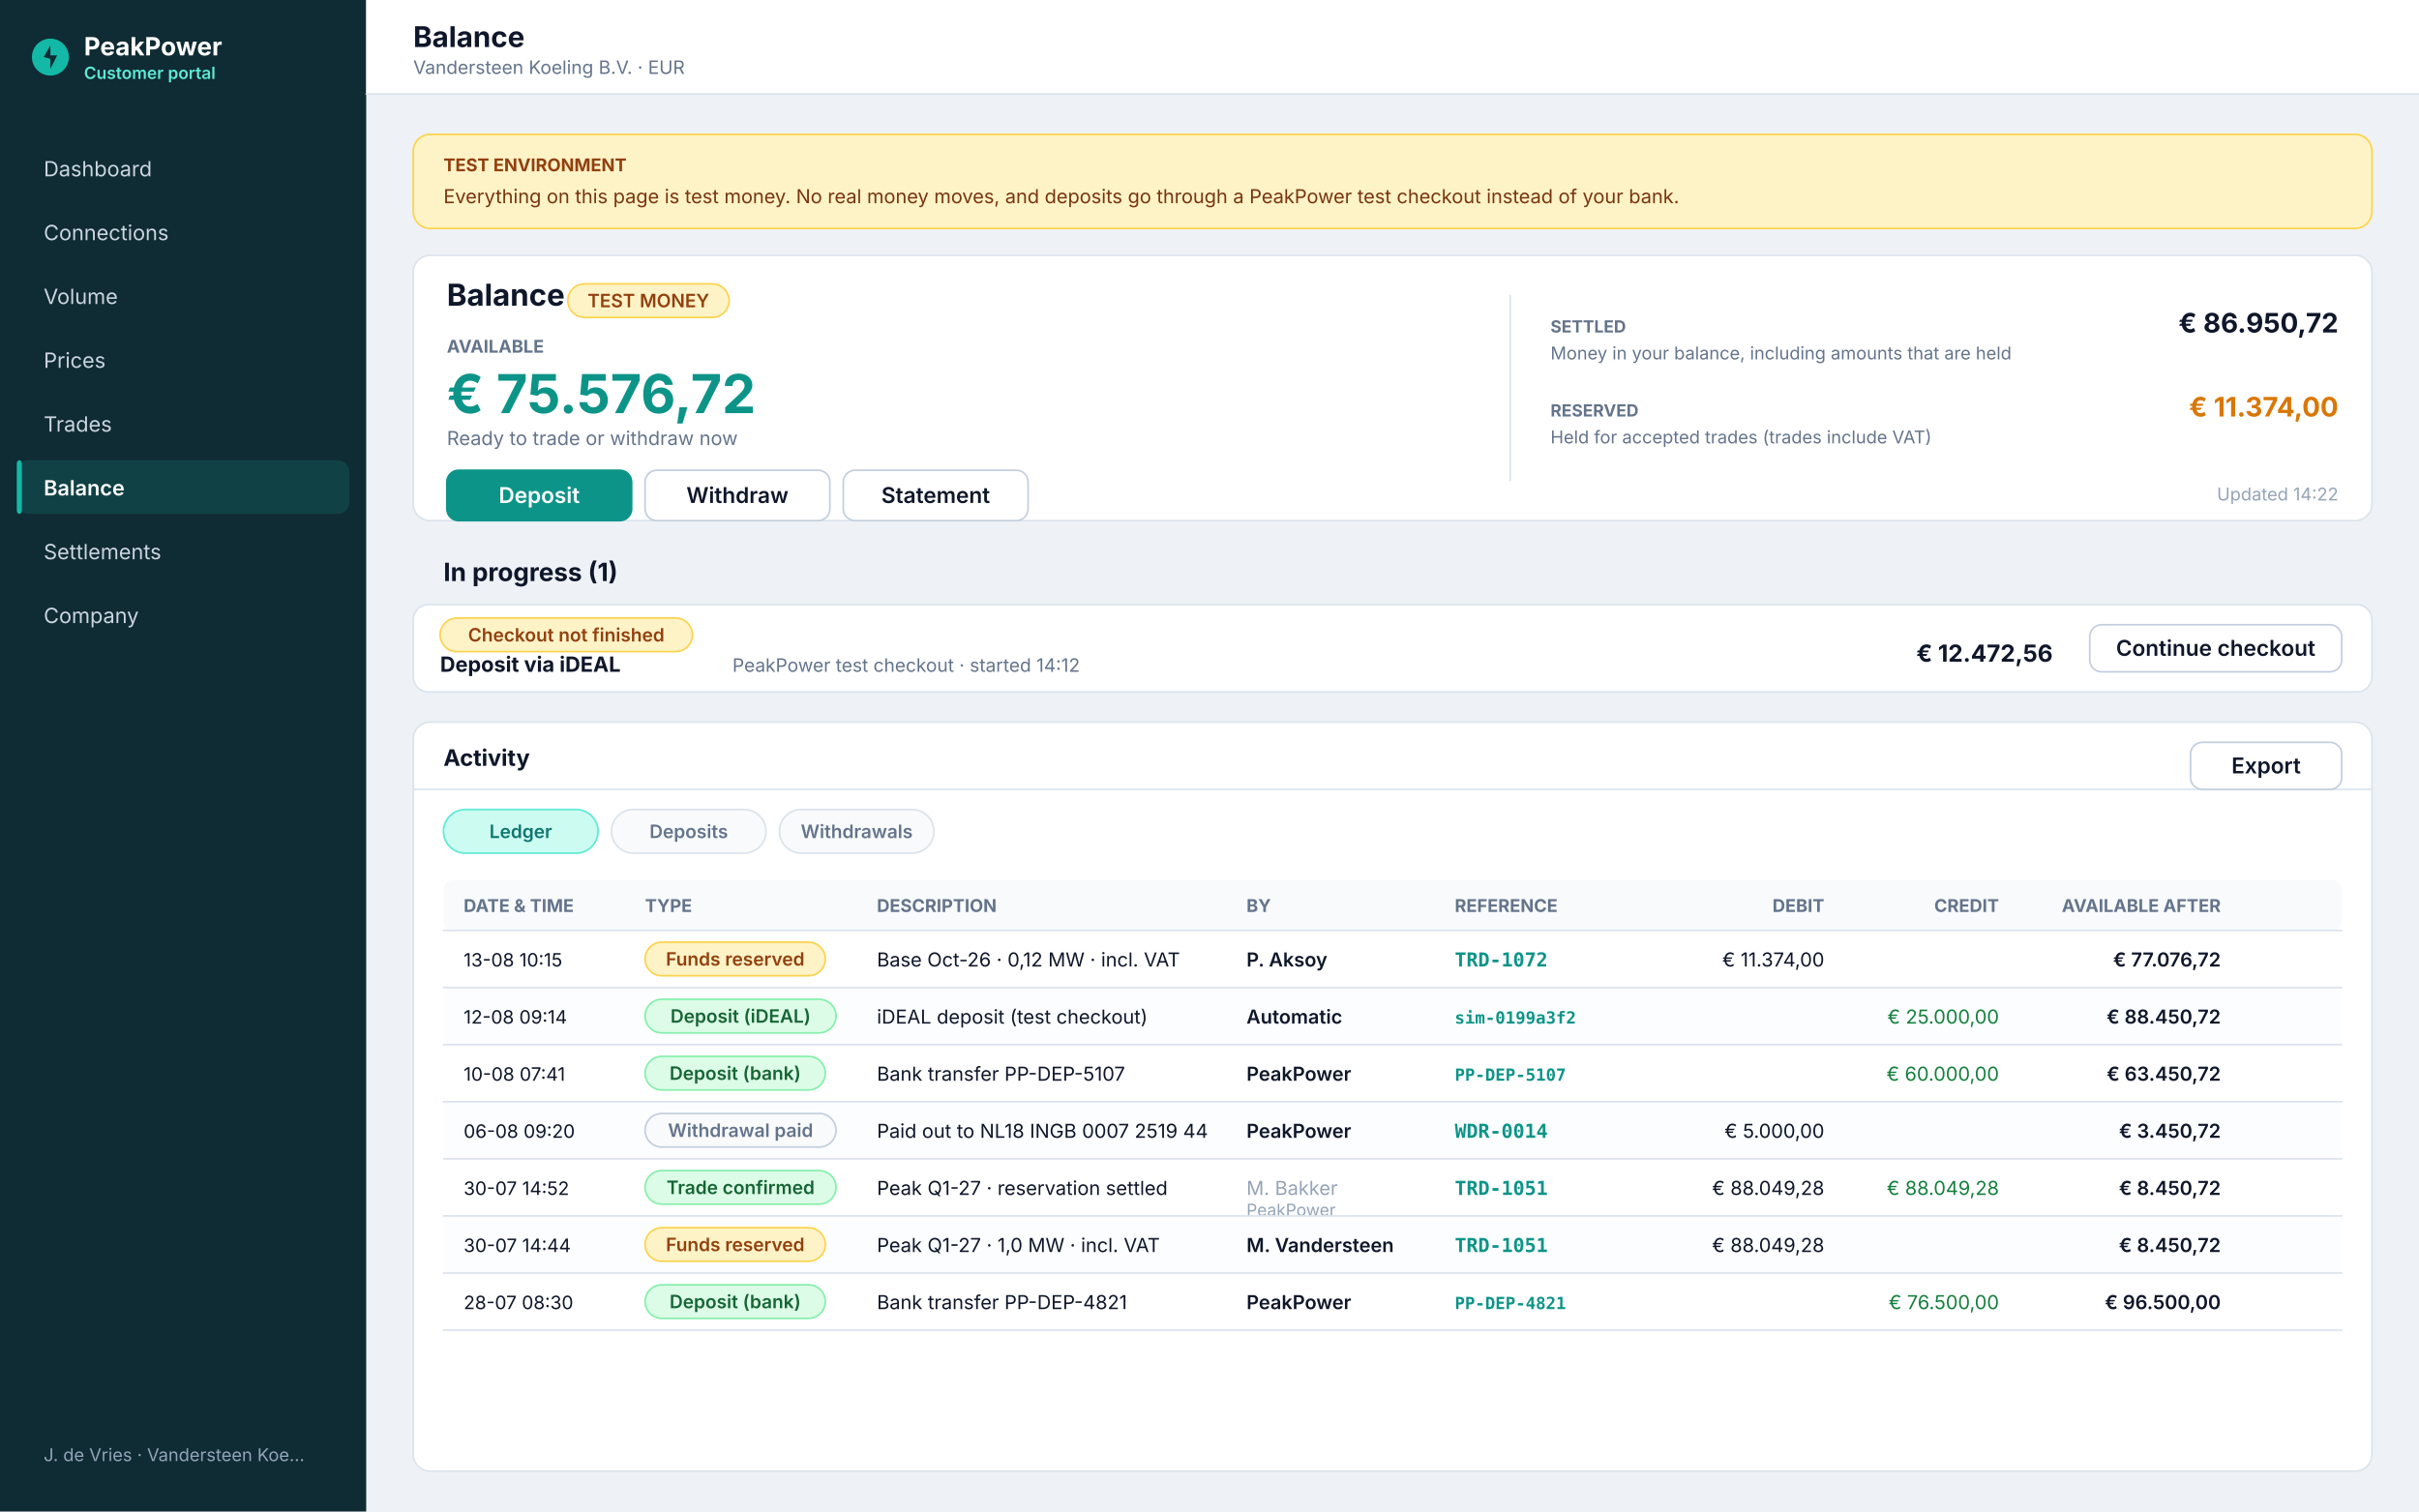
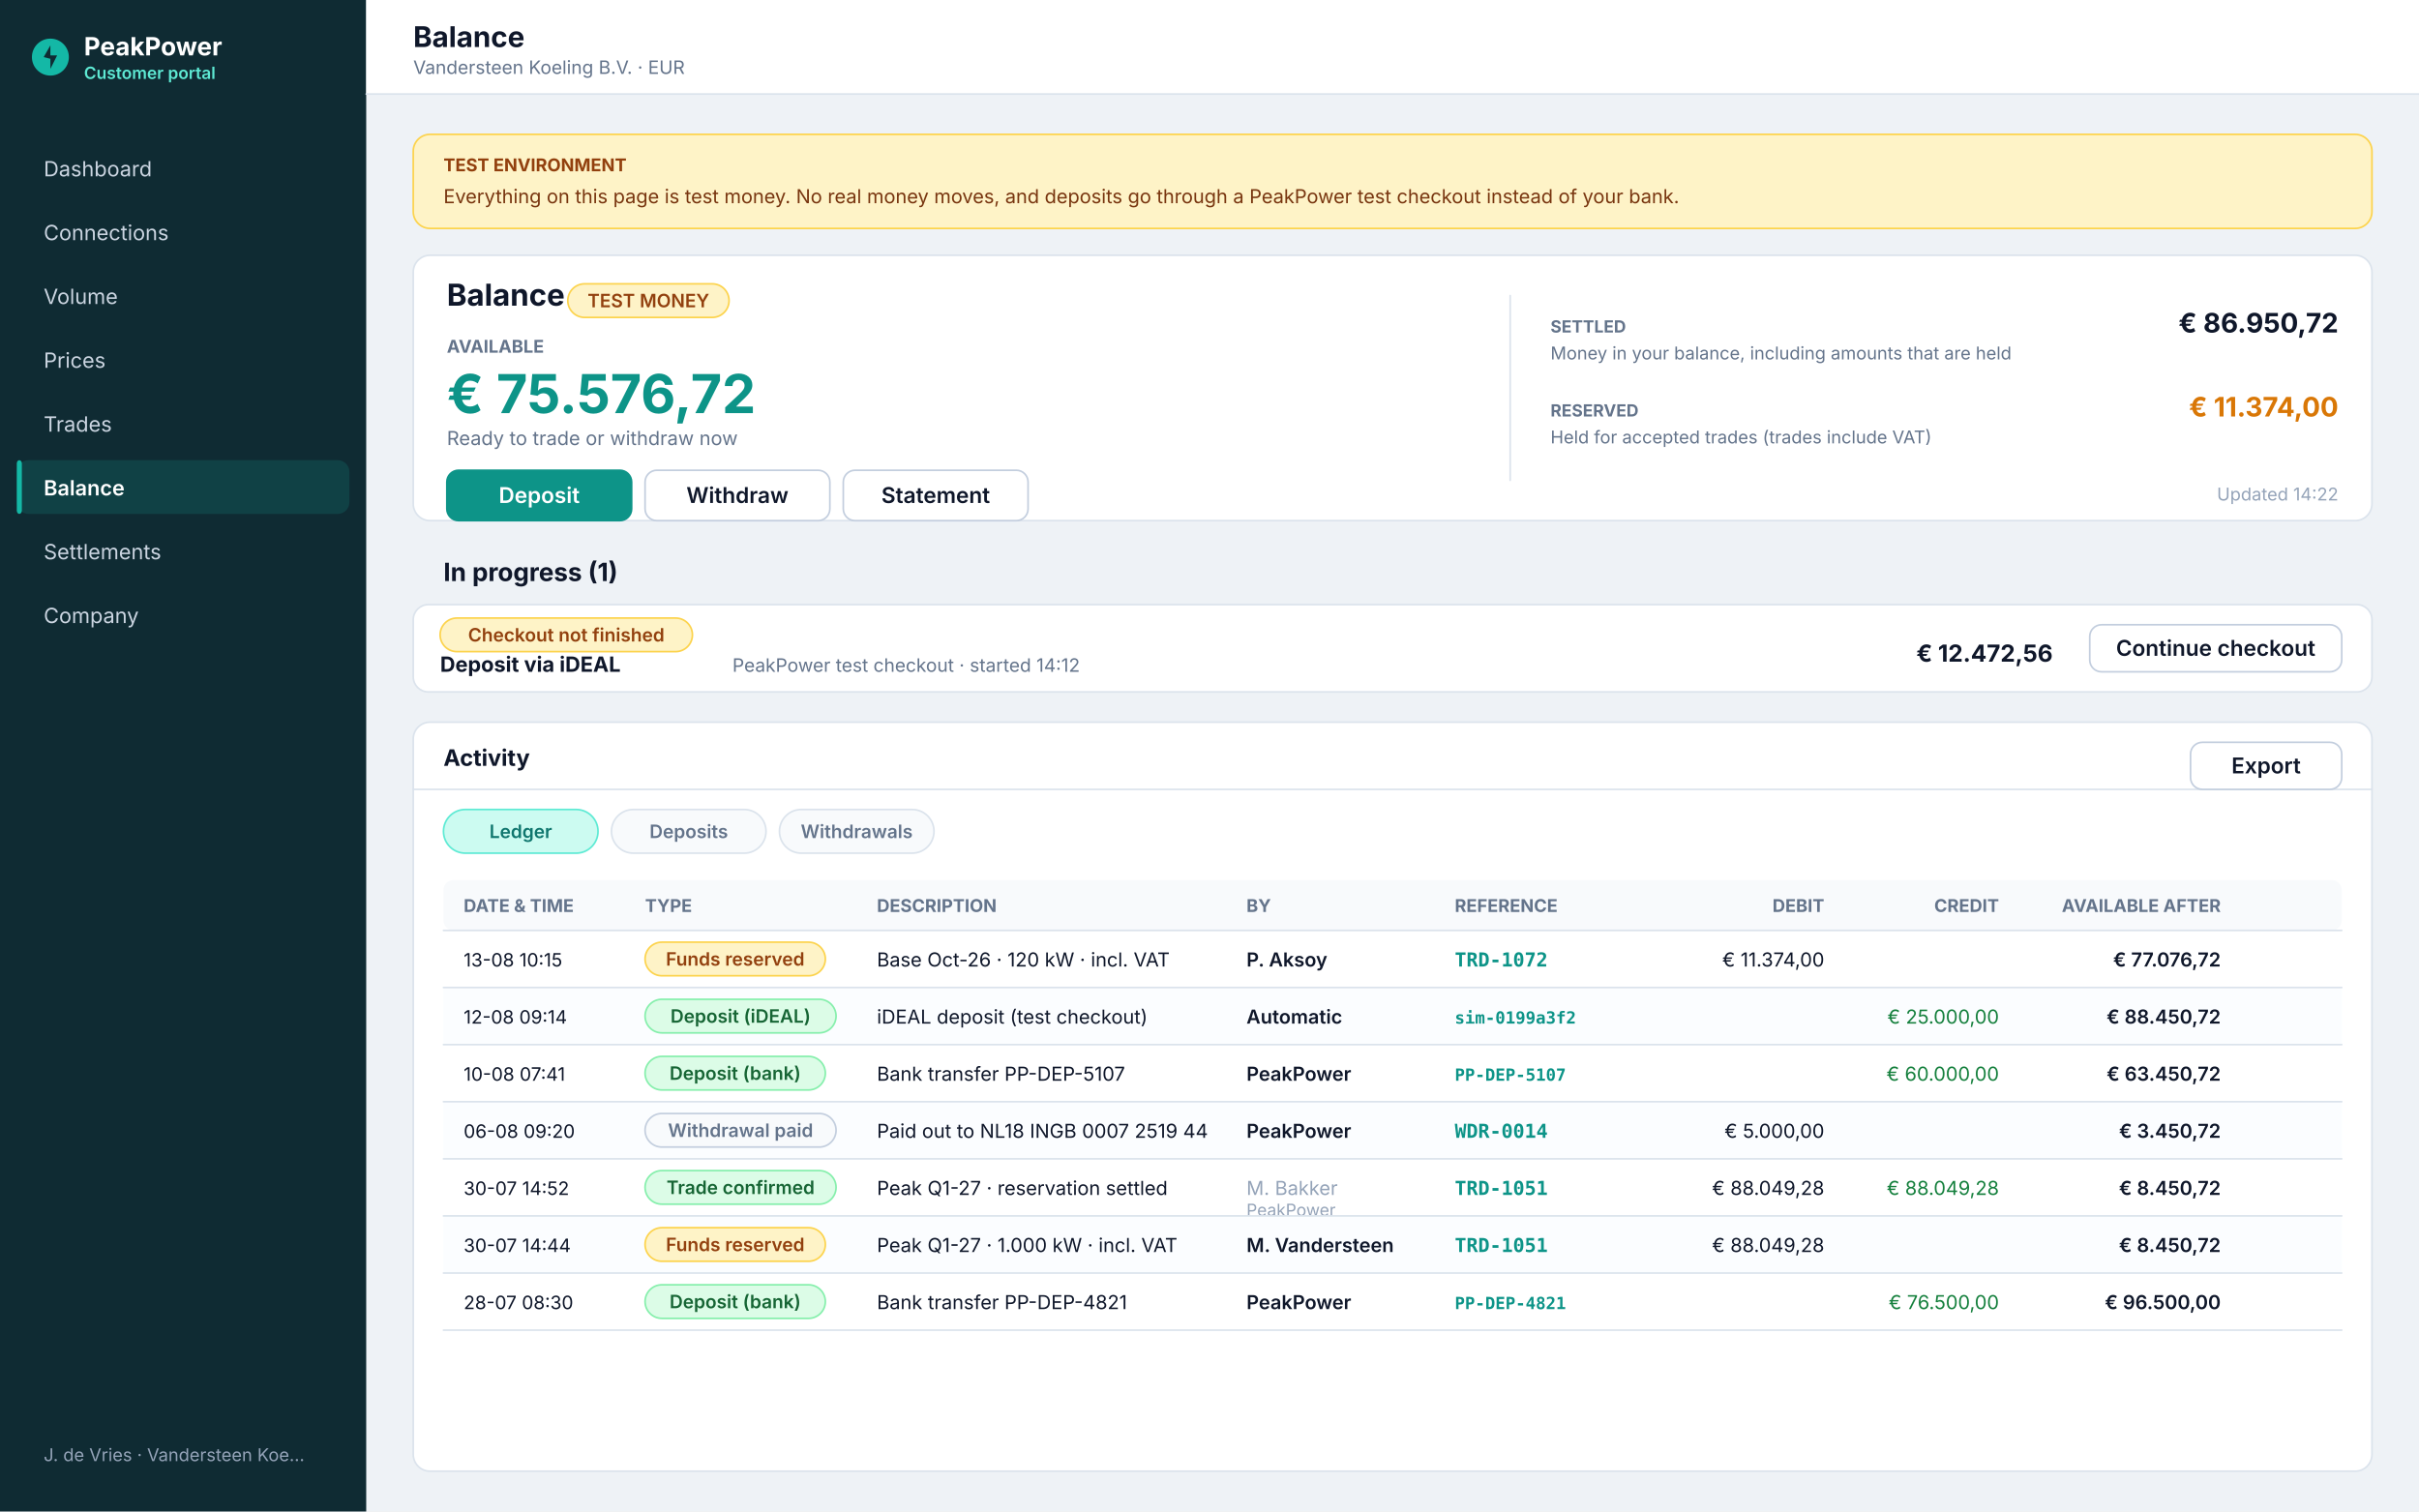
<svg xmlns="http://www.w3.org/2000/svg" viewBox="0 0 1440 900" width="1440" height="900" role="img" aria-label="Customer portal — Balance overview">
  <rect x="0" y="0" width="1440" height="900" rx="0" fill="#eef2f6" stroke="none" />
  <rect x="0" y="0" width="218" height="900" rx="0" fill="#0f2b33" stroke="none" />
  <g>
    <circle cx="30" cy="34" r="11" fill="#14b8a6" stroke="none" stroke-width="1" />
    <path d="M 26 34 L 30 27 L 30 33 L 34 33 L 30 41 L 30 35 Z" fill="#0f2b33" stroke="none" stroke-width="2" stroke-linejoin="round" stroke-linecap="round" />
  </g>
  <text x="50" y="33" font-family="Inter, 'Segoe UI', -apple-system, BlinkMacSystemFont, 'Helvetica Neue', Arial, sans-serif" font-size="15" fill="#ffffff" font-weight="700" text-anchor="start">PeakPower</text>
  <text x="50" y="47" font-family="Inter, 'Segoe UI', -apple-system, BlinkMacSystemFont, 'Helvetica Neue', Arial, sans-serif" font-size="10" fill="#5eead4" font-weight="600" text-anchor="start">Customer portal</text>
  <text x="26" y="105" font-family="Inter, 'Segoe UI', -apple-system, BlinkMacSystemFont, 'Helvetica Neue', Arial, sans-serif" font-size="12.5" fill="#cbd5e1" font-weight="400" text-anchor="start">Dashboard</text>
  <text x="26" y="143" font-family="Inter, 'Segoe UI', -apple-system, BlinkMacSystemFont, 'Helvetica Neue', Arial, sans-serif" font-size="12.5" fill="#cbd5e1" font-weight="400" text-anchor="start">Connections</text>
  <text x="26" y="181" font-family="Inter, 'Segoe UI', -apple-system, BlinkMacSystemFont, 'Helvetica Neue', Arial, sans-serif" font-size="12.5" fill="#cbd5e1" font-weight="400" text-anchor="start">Volume</text>
  <text x="26" y="219" font-family="Inter, 'Segoe UI', -apple-system, BlinkMacSystemFont, 'Helvetica Neue', Arial, sans-serif" font-size="12.5" fill="#cbd5e1" font-weight="400" text-anchor="start">Prices</text>
  <text x="26" y="257" font-family="Inter, 'Segoe UI', -apple-system, BlinkMacSystemFont, 'Helvetica Neue', Arial, sans-serif" font-size="12.5" fill="#cbd5e1" font-weight="400" text-anchor="start">Trades</text>
  <rect x="10" y="274" width="198" height="32" rx="7" fill="rgba(20,184,166,0.16)" stroke="none" />
  <rect x="10" y="274" width="3" height="32" rx="2" fill="#14b8a6" stroke="none" />
  <text x="26" y="295" font-family="Inter, 'Segoe UI', -apple-system, BlinkMacSystemFont, 'Helvetica Neue', Arial, sans-serif" font-size="12.5" fill="#ffffff" font-weight="600" text-anchor="start">Balance</text>
  <text x="26" y="333" font-family="Inter, 'Segoe UI', -apple-system, BlinkMacSystemFont, 'Helvetica Neue', Arial, sans-serif" font-size="12.5" fill="#cbd5e1" font-weight="400" text-anchor="start">Settlements</text>
  <text x="26" y="371" font-family="Inter, 'Segoe UI', -apple-system, BlinkMacSystemFont, 'Helvetica Neue', Arial, sans-serif" font-size="12.5" fill="#cbd5e1" font-weight="400" text-anchor="start">Company</text>
  <text x="26" y="870" font-family="Inter, 'Segoe UI', -apple-system, BlinkMacSystemFont, 'Helvetica Neue', Arial, sans-serif" font-size="10.5" fill="#94a3b8" font-weight="400" text-anchor="start">J. de Vries · Vandersteen Koe…</text>
  <rect x="218" y="0" width="1222" height="56" rx="0" fill="#ffffff" stroke="none" />
  <line x1="218" y1="56" x2="1440" y2="56" stroke="#dbe3ec" stroke-width="1" stroke-linecap="round" />
  <text x="246" y="28" font-family="Inter, 'Segoe UI', -apple-system, BlinkMacSystemFont, 'Helvetica Neue', Arial, sans-serif" font-size="17" fill="#0f172a" font-weight="700" text-anchor="start">Balance</text>
  <text x="246" y="44" font-family="Inter, 'Segoe UI', -apple-system, BlinkMacSystemFont, 'Helvetica Neue', Arial, sans-serif" font-size="11" fill="#64748b" font-weight="400" text-anchor="start">Vandersteen Koeling B.V. · EUR</text>
  <rect x="246" y="80" width="1166" height="56" rx="10" fill="#fef3c7" stroke="#fcd34d" stroke-width="1" />
  <text x="264" y="102" font-family="Inter, 'Segoe UI', -apple-system, BlinkMacSystemFont, 'Helvetica Neue', Arial, sans-serif" font-size="10.5" fill="#92400e" font-weight="700" text-anchor="start">TEST ENVIRONMENT</text>
  <text x="264" y="121" font-family="Inter, 'Segoe UI', -apple-system, BlinkMacSystemFont, 'Helvetica Neue', Arial, sans-serif" font-size="11.5" fill="#78350f" font-weight="400" text-anchor="start">Everything on this page is test money. No real money moves, and deposits go through a PeakPower test checkout instead of your bank.</text>
  <rect x="246" y="152" width="1166" height="158" rx="10" fill="#ffffff" stroke="#dbe3ec" stroke-width="1" />
  <text x="266" y="182" font-family="Inter, 'Segoe UI', -apple-system, BlinkMacSystemFont, 'Helvetica Neue', Arial, sans-serif" font-size="18" fill="#0f172a" font-weight="700" text-anchor="start">Balance</text>
  <rect x="338" y="169" width="96" height="20" rx="10" fill="#fef3c7" stroke="#fcd34d" stroke-width="1" />
  <text x="386" y="182.96" font-family="Inter, 'Segoe UI', -apple-system, BlinkMacSystemFont, 'Helvetica Neue', Arial, sans-serif" font-size="11" fill="#92400e" font-weight="600" text-anchor="middle">TEST MONEY</text>
  <text x="266" y="210" font-family="Inter, 'Segoe UI', -apple-system, BlinkMacSystemFont, 'Helvetica Neue', Arial, sans-serif" font-size="10.5" fill="#64748b" font-weight="700" text-anchor="start">AVAILABLE</text>
  <text x="266" y="246" font-family="Inter, 'Segoe UI', -apple-system, BlinkMacSystemFont, 'Helvetica Neue', Arial, sans-serif" font-size="32" fill="#0d9488" font-weight="700" text-anchor="start">€ 75.576,72</text>
  <text x="266" y="265" font-family="Inter, 'Segoe UI', -apple-system, BlinkMacSystemFont, 'Helvetica Neue', Arial, sans-serif" font-size="11.5" fill="#64748b" font-weight="400" text-anchor="start">Ready to trade or withdraw now</text>
  <rect x="266" y="280" width="110" height="30" rx="7" fill="#0d9488" stroke="#0d9488" stroke-width="1" />
  <text x="321" y="299.5" font-family="Inter, 'Segoe UI', -apple-system, BlinkMacSystemFont, 'Helvetica Neue', Arial, sans-serif" font-size="13" fill="#ffffff" font-weight="600" text-anchor="middle">Deposit</text>
  <rect x="384" y="280" width="110" height="30" rx="7" fill="#ffffff" stroke="#c3cede" stroke-width="1" />
  <text x="439" y="299.5" font-family="Inter, 'Segoe UI', -apple-system, BlinkMacSystemFont, 'Helvetica Neue', Arial, sans-serif" font-size="13" fill="#0f172a" font-weight="600" text-anchor="middle">Withdraw</text>
  <rect x="502" y="280" width="110" height="30" rx="7" fill="#ffffff" stroke="#c3cede" stroke-width="1" />
  <text x="557" y="299.5" font-family="Inter, 'Segoe UI', -apple-system, BlinkMacSystemFont, 'Helvetica Neue', Arial, sans-serif" font-size="13" fill="#0f172a" font-weight="600" text-anchor="middle">Statement</text>
  <line x1="899" y1="176" x2="899" y2="286" stroke="#dbe3ec" stroke-width="1" stroke-linecap="round" />
  <text x="923" y="198" font-family="Inter, 'Segoe UI', -apple-system, BlinkMacSystemFont, 'Helvetica Neue', Arial, sans-serif" font-size="10" fill="#64748b" font-weight="700" text-anchor="start">SETTLED</text>
  <text x="1392" y="198" font-family="Inter, 'Segoe UI', -apple-system, BlinkMacSystemFont, 'Helvetica Neue', Arial, sans-serif" font-size="16" fill="#0f172a" font-weight="700" text-anchor="end">€ 86.950,72</text>
  <text x="923" y="214" font-family="Inter, 'Segoe UI', -apple-system, BlinkMacSystemFont, 'Helvetica Neue', Arial, sans-serif" font-size="10.5" fill="#64748b" font-weight="400" text-anchor="start">Money in your balance, including amounts that are held</text>
  <text x="923" y="248" font-family="Inter, 'Segoe UI', -apple-system, BlinkMacSystemFont, 'Helvetica Neue', Arial, sans-serif" font-size="10" fill="#64748b" font-weight="700" text-anchor="start">RESERVED</text>
  <text x="1392" y="248" font-family="Inter, 'Segoe UI', -apple-system, BlinkMacSystemFont, 'Helvetica Neue', Arial, sans-serif" font-size="16" fill="#d97706" font-weight="700" text-anchor="end">€ 11.374,00</text>
  <text x="923" y="264" font-family="Inter, 'Segoe UI', -apple-system, BlinkMacSystemFont, 'Helvetica Neue', Arial, sans-serif" font-size="10.5" fill="#64748b" font-weight="400" text-anchor="start">Held for accepted trades (trades include VAT)</text>
  <text x="1392" y="298" font-family="Inter, 'Segoe UI', -apple-system, BlinkMacSystemFont, 'Helvetica Neue', Arial, sans-serif" font-size="10.5" fill="#94a3b8" font-weight="400" text-anchor="end">Updated 14:22</text>
  <text x="264" y="346" font-family="Inter, 'Segoe UI', -apple-system, BlinkMacSystemFont, 'Helvetica Neue', Arial, sans-serif" font-size="15" fill="#0f172a" font-weight="700" text-anchor="start">In progress (1)</text>
  <rect x="246" y="360" width="1166" height="52" rx="9" fill="#ffffff" stroke="#dbe3ec" stroke-width="1" />
  <rect x="262" y="368" width="150.2" height="20" rx="10" fill="#fef3c7" stroke="#fcd34d" stroke-width="1" />
  <text x="337.1" y="381.96" font-family="Inter, 'Segoe UI', -apple-system, BlinkMacSystemFont, 'Helvetica Neue', Arial, sans-serif" font-size="11" fill="#92400e" font-weight="600" text-anchor="middle">Checkout not finished</text>
  <text x="262" y="400" font-family="Inter, 'Segoe UI', -apple-system, BlinkMacSystemFont, 'Helvetica Neue', Arial, sans-serif" font-size="12.5" fill="#0f172a" font-weight="700" text-anchor="start">Deposit via iDEAL</text>
  <text x="436" y="400" font-family="Inter, 'Segoe UI', -apple-system, BlinkMacSystemFont, 'Helvetica Neue', Arial, sans-serif" font-size="11" fill="#64748b" font-weight="400" text-anchor="start">PeakPower test checkout · started 14:12</text>
  <text x="1222" y="394" font-family="Inter, 'Segoe UI', -apple-system, BlinkMacSystemFont, 'Helvetica Neue', Arial, sans-serif" font-size="14" fill="#0f172a" font-weight="700" text-anchor="end">€ 12.472,56</text>
  <rect x="1244" y="372" width="150" height="28" rx="7" fill="#ffffff" stroke="#c3cede" stroke-width="1" />
  <text x="1319" y="390.5" font-family="Inter, 'Segoe UI', -apple-system, BlinkMacSystemFont, 'Helvetica Neue', Arial, sans-serif" font-size="13" fill="#0f172a" font-weight="600" text-anchor="middle">Continue checkout</text>
  <rect x="246" y="430" width="1166" height="446" rx="10" fill="#ffffff" stroke="#dbe3ec" stroke-width="1" />
  <text x="264" y="456" font-family="Inter, 'Segoe UI', -apple-system, BlinkMacSystemFont, 'Helvetica Neue', Arial, sans-serif" font-size="13.5" fill="#0f172a" font-weight="700" text-anchor="start">Activity</text>
  <line x1="246" y1="470" x2="1412" y2="470" stroke="#dbe3ec" stroke-width="1" stroke-linecap="round" />
  <rect x="1304" y="442" width="90" height="28" rx="7" fill="#ffffff" stroke="#c3cede" stroke-width="1" />
  <text x="1349" y="460.5" font-family="Inter, 'Segoe UI', -apple-system, BlinkMacSystemFont, 'Helvetica Neue', Arial, sans-serif" font-size="13" fill="#0f172a" font-weight="600" text-anchor="middle">Export</text>
  <rect x="264" y="482" width="92" height="26" rx="13" fill="#ccfbf1" stroke="#5eead4" stroke-width="1" />
  <text x="310" y="499" font-family="Inter, 'Segoe UI', -apple-system, BlinkMacSystemFont, 'Helvetica Neue', Arial, sans-serif" font-size="11" fill="#0f766e" font-weight="600" text-anchor="middle">Ledger</text>
  <rect x="364" y="482" width="92" height="26" rx="13" fill="#f8fafc" stroke="#dbe3ec" stroke-width="1" />
  <text x="410" y="499" font-family="Inter, 'Segoe UI', -apple-system, BlinkMacSystemFont, 'Helvetica Neue', Arial, sans-serif" font-size="11" fill="#64748b" font-weight="600" text-anchor="middle">Deposits</text>
  <rect x="464" y="482" width="92" height="26" rx="13" fill="#f8fafc" stroke="#dbe3ec" stroke-width="1" />
  <text x="510" y="499" font-family="Inter, 'Segoe UI', -apple-system, BlinkMacSystemFont, 'Helvetica Neue', Arial, sans-serif" font-size="11" fill="#64748b" font-weight="600" text-anchor="middle">Withdrawals</text>
  <rect x="264" y="524" width="1130" height="30" rx="6" fill="#f8fafc" stroke="none" />
  <text x="276" y="543" font-family="Inter, 'Segoe UI', -apple-system, BlinkMacSystemFont, 'Helvetica Neue', Arial, sans-serif" font-size="10.5" fill="#64748b" font-weight="700" text-anchor="start">DATE &amp; TIME</text>
  <text x="384" y="543" font-family="Inter, 'Segoe UI', -apple-system, BlinkMacSystemFont, 'Helvetica Neue', Arial, sans-serif" font-size="10.5" fill="#64748b" font-weight="700" text-anchor="start">TYPE</text>
  <text x="522" y="543" font-family="Inter, 'Segoe UI', -apple-system, BlinkMacSystemFont, 'Helvetica Neue', Arial, sans-serif" font-size="10.5" fill="#64748b" font-weight="700" text-anchor="start">DESCRIPTION</text>
  <text x="742" y="543" font-family="Inter, 'Segoe UI', -apple-system, BlinkMacSystemFont, 'Helvetica Neue', Arial, sans-serif" font-size="10.5" fill="#64748b" font-weight="700" text-anchor="start">BY</text>
  <text x="866" y="543" font-family="Inter, 'Segoe UI', -apple-system, BlinkMacSystemFont, 'Helvetica Neue', Arial, sans-serif" font-size="10.5" fill="#64748b" font-weight="700" text-anchor="start">REFERENCE</text>
  <text x="1086" y="543" font-family="Inter, 'Segoe UI', -apple-system, BlinkMacSystemFont, 'Helvetica Neue', Arial, sans-serif" font-size="10.5" fill="#64748b" font-weight="700" text-anchor="end">DEBIT</text>
  <text x="1190" y="543" font-family="Inter, 'Segoe UI', -apple-system, BlinkMacSystemFont, 'Helvetica Neue', Arial, sans-serif" font-size="10.5" fill="#64748b" font-weight="700" text-anchor="end">CREDIT</text>
  <text x="1322" y="543" font-family="Inter, 'Segoe UI', -apple-system, BlinkMacSystemFont, 'Helvetica Neue', Arial, sans-serif" font-size="10.5" fill="#64748b" font-weight="700" text-anchor="end">AVAILABLE AFTER</text>
  <line x1="264" y1="554" x2="1394" y2="554" stroke="#dbe3ec" stroke-width="1" stroke-linecap="round" />
  <text x="276" y="575.5" font-family="Inter, 'Segoe UI', -apple-system, BlinkMacSystemFont, 'Helvetica Neue', Arial, sans-serif" font-size="11" fill="#0f172a" font-weight="400" text-anchor="start">13-08 10:15</text>
  <rect x="384" y="561" width="107.32" height="20" rx="10" fill="#fef3c7" stroke="#fcd34d" stroke-width="1" />
  <text x="437.66" y="574.96" font-family="Inter, 'Segoe UI', -apple-system, BlinkMacSystemFont, 'Helvetica Neue', Arial, sans-serif" font-size="11" fill="#92400e" font-weight="600" text-anchor="middle">Funds reserved</text>
-   <text x="522" y="575.5" font-family="Inter, 'Segoe UI', -apple-system, BlinkMacSystemFont, 'Helvetica Neue', Arial, sans-serif" font-size="11.5" fill="#0f172a" font-weight="400" text-anchor="start">Base Oct-26 · 0,12 MW · incl. VAT</text>
+   <text x="522" y="575.5" font-family="Inter, 'Segoe UI', -apple-system, BlinkMacSystemFont, 'Helvetica Neue', Arial, sans-serif" font-size="11.5" fill="#0f172a" font-weight="400" text-anchor="start">Base Oct-26 · 120 kW · incl. VAT</text>
  <text x="742" y="575.5" font-family="Inter, 'Segoe UI', -apple-system, BlinkMacSystemFont, 'Helvetica Neue', Arial, sans-serif" font-size="11.5" fill="#0f172a" font-weight="600" text-anchor="start">P. Aksoy</text>
  <text x="866" y="575.5" font-family="'SF Mono', 'Cascadia Mono', Menlo, Consolas, monospace" font-size="11.5" fill="#0d9488" font-weight="600" text-anchor="start">TRD-1072</text>
  <text x="1086" y="575.5" font-family="Inter, 'Segoe UI', -apple-system, BlinkMacSystemFont, 'Helvetica Neue', Arial, sans-serif" font-size="11.5" fill="#0f172a" font-weight="400" text-anchor="end">€ 11.374,00</text>
  <text x="1190" y="575.5" font-family="Inter, 'Segoe UI', -apple-system, BlinkMacSystemFont, 'Helvetica Neue', Arial, sans-serif" font-size="11.5" fill="#15803d" font-weight="400" text-anchor="end" />
  <text x="1322" y="575.5" font-family="Inter, 'Segoe UI', -apple-system, BlinkMacSystemFont, 'Helvetica Neue', Arial, sans-serif" font-size="11.5" fill="#0f172a" font-weight="600" text-anchor="end">€ 77.076,72</text>
  <rect x="264" y="588" width="1130" height="34" rx="0" fill="#fbfdff" stroke="none" />
  <line x1="264" y1="588" x2="1394" y2="588" stroke="#dbe3ec" stroke-width="1" stroke-linecap="round" />
  <text x="276" y="609.5" font-family="Inter, 'Segoe UI', -apple-system, BlinkMacSystemFont, 'Helvetica Neue', Arial, sans-serif" font-size="11" fill="#0f172a" font-weight="400" text-anchor="start">12-08 09:14</text>
  <rect x="384" y="595" width="113.7" height="20" rx="10" fill="#dcfce7" stroke="#86efac" stroke-width="1" />
  <text x="440.85" y="608.96" font-family="Inter, 'Segoe UI', -apple-system, BlinkMacSystemFont, 'Helvetica Neue', Arial, sans-serif" font-size="11" fill="#166534" font-weight="600" text-anchor="middle">Deposit (iDEAL)</text>
  <text x="522" y="609.5" font-family="Inter, 'Segoe UI', -apple-system, BlinkMacSystemFont, 'Helvetica Neue', Arial, sans-serif" font-size="11.5" fill="#0f172a" font-weight="400" text-anchor="start">iDEAL deposit (test checkout)</text>
  <text x="742" y="609.5" font-family="Inter, 'Segoe UI', -apple-system, BlinkMacSystemFont, 'Helvetica Neue', Arial, sans-serif" font-size="11.5" fill="#0f172a" font-weight="600" text-anchor="start">Automatic</text>
  <text x="866" y="609.5" font-family="'SF Mono', 'Cascadia Mono', Menlo, Consolas, monospace" font-size="10" fill="#0d9488" font-weight="600" text-anchor="start">sim-0199a3f2</text>
  <text x="1086" y="609.5" font-family="Inter, 'Segoe UI', -apple-system, BlinkMacSystemFont, 'Helvetica Neue', Arial, sans-serif" font-size="11.5" fill="#0f172a" font-weight="400" text-anchor="end" />
  <text x="1190" y="609.5" font-family="Inter, 'Segoe UI', -apple-system, BlinkMacSystemFont, 'Helvetica Neue', Arial, sans-serif" font-size="11.5" fill="#15803d" font-weight="400" text-anchor="end">€ 25.000,00</text>
  <text x="1322" y="609.5" font-family="Inter, 'Segoe UI', -apple-system, BlinkMacSystemFont, 'Helvetica Neue', Arial, sans-serif" font-size="11.5" fill="#0f172a" font-weight="600" text-anchor="end">€ 88.450,72</text>
  <line x1="264" y1="622" x2="1394" y2="622" stroke="#dbe3ec" stroke-width="1" stroke-linecap="round" />
  <text x="276" y="643.5" font-family="Inter, 'Segoe UI', -apple-system, BlinkMacSystemFont, 'Helvetica Neue', Arial, sans-serif" font-size="11" fill="#0f172a" font-weight="400" text-anchor="start">10-08 07:41</text>
  <rect x="384" y="629" width="107.32" height="20" rx="10" fill="#dcfce7" stroke="#86efac" stroke-width="1" />
  <text x="437.66" y="642.96" font-family="Inter, 'Segoe UI', -apple-system, BlinkMacSystemFont, 'Helvetica Neue', Arial, sans-serif" font-size="11" fill="#166534" font-weight="600" text-anchor="middle">Deposit (bank)</text>
  <text x="522" y="643.5" font-family="Inter, 'Segoe UI', -apple-system, BlinkMacSystemFont, 'Helvetica Neue', Arial, sans-serif" font-size="11.5" fill="#0f172a" font-weight="400" text-anchor="start">Bank transfer PP-DEP-5107</text>
  <text x="742" y="643.5" font-family="Inter, 'Segoe UI', -apple-system, BlinkMacSystemFont, 'Helvetica Neue', Arial, sans-serif" font-size="11.5" fill="#0f172a" font-weight="600" text-anchor="start">PeakPower</text>
  <text x="866" y="643.5" font-family="'SF Mono', 'Cascadia Mono', Menlo, Consolas, monospace" font-size="10" fill="#0d9488" font-weight="600" text-anchor="start">PP-DEP-5107</text>
  <text x="1086" y="643.5" font-family="Inter, 'Segoe UI', -apple-system, BlinkMacSystemFont, 'Helvetica Neue', Arial, sans-serif" font-size="11.5" fill="#0f172a" font-weight="400" text-anchor="end" />
  <text x="1190" y="643.5" font-family="Inter, 'Segoe UI', -apple-system, BlinkMacSystemFont, 'Helvetica Neue', Arial, sans-serif" font-size="11.5" fill="#15803d" font-weight="400" text-anchor="end">€ 60.000,00</text>
  <text x="1322" y="643.5" font-family="Inter, 'Segoe UI', -apple-system, BlinkMacSystemFont, 'Helvetica Neue', Arial, sans-serif" font-size="11.5" fill="#0f172a" font-weight="600" text-anchor="end">€ 63.450,72</text>
  <rect x="264" y="656" width="1130" height="34" rx="0" fill="#fbfdff" stroke="none" />
  <line x1="264" y1="656" x2="1394" y2="656" stroke="#dbe3ec" stroke-width="1" stroke-linecap="round" />
  <text x="276" y="677.5" font-family="Inter, 'Segoe UI', -apple-system, BlinkMacSystemFont, 'Helvetica Neue', Arial, sans-serif" font-size="11" fill="#0f172a" font-weight="400" text-anchor="start">06-08 09:20</text>
  <rect x="384" y="663" width="113.7" height="20" rx="10" fill="#f8fafc" stroke="#c3cede" stroke-width="1" />
  <text x="440.85" y="676.96" font-family="Inter, 'Segoe UI', -apple-system, BlinkMacSystemFont, 'Helvetica Neue', Arial, sans-serif" font-size="11" fill="#64748b" font-weight="600" text-anchor="middle">Withdrawal paid</text>
  <text x="522" y="677.5" font-family="Inter, 'Segoe UI', -apple-system, BlinkMacSystemFont, 'Helvetica Neue', Arial, sans-serif" font-size="11.5" fill="#0f172a" font-weight="400" text-anchor="start">Paid out to NL18 INGB 0007 2519 44</text>
  <text x="742" y="677.5" font-family="Inter, 'Segoe UI', -apple-system, BlinkMacSystemFont, 'Helvetica Neue', Arial, sans-serif" font-size="11.5" fill="#0f172a" font-weight="600" text-anchor="start">PeakPower</text>
  <text x="866" y="677.5" font-family="'SF Mono', 'Cascadia Mono', Menlo, Consolas, monospace" font-size="11.5" fill="#0d9488" font-weight="600" text-anchor="start">WDR-0014</text>
  <text x="1086" y="677.5" font-family="Inter, 'Segoe UI', -apple-system, BlinkMacSystemFont, 'Helvetica Neue', Arial, sans-serif" font-size="11.5" fill="#0f172a" font-weight="400" text-anchor="end">€ 5.000,00</text>
  <text x="1190" y="677.5" font-family="Inter, 'Segoe UI', -apple-system, BlinkMacSystemFont, 'Helvetica Neue', Arial, sans-serif" font-size="11.5" fill="#15803d" font-weight="400" text-anchor="end" />
  <text x="1322" y="677.5" font-family="Inter, 'Segoe UI', -apple-system, BlinkMacSystemFont, 'Helvetica Neue', Arial, sans-serif" font-size="11.5" fill="#0f172a" font-weight="600" text-anchor="end">€ 3.450,72</text>
  <line x1="264" y1="690" x2="1394" y2="690" stroke="#dbe3ec" stroke-width="1" stroke-linecap="round" />
  <text x="276" y="711.5" font-family="Inter, 'Segoe UI', -apple-system, BlinkMacSystemFont, 'Helvetica Neue', Arial, sans-serif" font-size="11" fill="#0f172a" font-weight="400" text-anchor="start">30-07 14:52</text>
  <rect x="384" y="697" width="113.7" height="20" rx="10" fill="#dcfce7" stroke="#86efac" stroke-width="1" />
  <text x="440.85" y="710.96" font-family="Inter, 'Segoe UI', -apple-system, BlinkMacSystemFont, 'Helvetica Neue', Arial, sans-serif" font-size="11" fill="#166534" font-weight="600" text-anchor="middle">Trade confirmed</text>
  <text x="522" y="711.5" font-family="Inter, 'Segoe UI', -apple-system, BlinkMacSystemFont, 'Helvetica Neue', Arial, sans-serif" font-size="11.5" fill="#0f172a" font-weight="400" text-anchor="start">Peak Q1-27 · reservation settled</text>
  <text x="742" y="711.5" font-family="Inter, 'Segoe UI', -apple-system, BlinkMacSystemFont, 'Helvetica Neue', Arial, sans-serif" font-size="11.5" fill="#94a3b8" font-weight="400" text-anchor="start">M. Bakker</text>
  <text x="742" y="724" font-family="Inter, 'Segoe UI', -apple-system, BlinkMacSystemFont, 'Helvetica Neue', Arial, sans-serif" font-size="10" fill="#94a3b8" font-weight="400" text-anchor="start">PeakPower</text>
  <text x="866" y="711.5" font-family="'SF Mono', 'Cascadia Mono', Menlo, Consolas, monospace" font-size="11.5" fill="#0d9488" font-weight="600" text-anchor="start">TRD-1051</text>
  <text x="1086" y="711.5" font-family="Inter, 'Segoe UI', -apple-system, BlinkMacSystemFont, 'Helvetica Neue', Arial, sans-serif" font-size="11.5" fill="#0f172a" font-weight="400" text-anchor="end">€ 88.049,28</text>
  <text x="1190" y="711.5" font-family="Inter, 'Segoe UI', -apple-system, BlinkMacSystemFont, 'Helvetica Neue', Arial, sans-serif" font-size="11.5" fill="#15803d" font-weight="400" text-anchor="end">€ 88.049,28</text>
  <text x="1322" y="711.5" font-family="Inter, 'Segoe UI', -apple-system, BlinkMacSystemFont, 'Helvetica Neue', Arial, sans-serif" font-size="11.5" fill="#0f172a" font-weight="600" text-anchor="end">€ 8.450,72</text>
  <rect x="264" y="724" width="1130" height="34" rx="0" fill="#fbfdff" stroke="none" />
  <line x1="264" y1="724" x2="1394" y2="724" stroke="#dbe3ec" stroke-width="1" stroke-linecap="round" />
  <text x="276" y="745.5" font-family="Inter, 'Segoe UI', -apple-system, BlinkMacSystemFont, 'Helvetica Neue', Arial, sans-serif" font-size="11" fill="#0f172a" font-weight="400" text-anchor="start">30-07 14:44</text>
  <rect x="384" y="731" width="107.32" height="20" rx="10" fill="#fef3c7" stroke="#fcd34d" stroke-width="1" />
  <text x="437.66" y="744.96" font-family="Inter, 'Segoe UI', -apple-system, BlinkMacSystemFont, 'Helvetica Neue', Arial, sans-serif" font-size="11" fill="#92400e" font-weight="600" text-anchor="middle">Funds reserved</text>
-   <text x="522" y="745.5" font-family="Inter, 'Segoe UI', -apple-system, BlinkMacSystemFont, 'Helvetica Neue', Arial, sans-serif" font-size="11.5" fill="#0f172a" font-weight="400" text-anchor="start">Peak Q1-27 · 1,0 MW · incl. VAT</text>
+   <text x="522" y="745.5" font-family="Inter, 'Segoe UI', -apple-system, BlinkMacSystemFont, 'Helvetica Neue', Arial, sans-serif" font-size="11.5" fill="#0f172a" font-weight="400" text-anchor="start">Peak Q1-27 · 1.000 kW · incl. VAT</text>
  <text x="742" y="745.5" font-family="Inter, 'Segoe UI', -apple-system, BlinkMacSystemFont, 'Helvetica Neue', Arial, sans-serif" font-size="11.5" fill="#0f172a" font-weight="600" text-anchor="start">M. Vandersteen</text>
  <text x="866" y="745.5" font-family="'SF Mono', 'Cascadia Mono', Menlo, Consolas, monospace" font-size="11.5" fill="#0d9488" font-weight="600" text-anchor="start">TRD-1051</text>
  <text x="1086" y="745.5" font-family="Inter, 'Segoe UI', -apple-system, BlinkMacSystemFont, 'Helvetica Neue', Arial, sans-serif" font-size="11.5" fill="#0f172a" font-weight="400" text-anchor="end">€ 88.049,28</text>
  <text x="1190" y="745.5" font-family="Inter, 'Segoe UI', -apple-system, BlinkMacSystemFont, 'Helvetica Neue', Arial, sans-serif" font-size="11.5" fill="#15803d" font-weight="400" text-anchor="end" />
  <text x="1322" y="745.5" font-family="Inter, 'Segoe UI', -apple-system, BlinkMacSystemFont, 'Helvetica Neue', Arial, sans-serif" font-size="11.5" fill="#0f172a" font-weight="600" text-anchor="end">€ 8.450,72</text>
  <line x1="264" y1="758" x2="1394" y2="758" stroke="#dbe3ec" stroke-width="1" stroke-linecap="round" />
  <text x="276" y="779.5" font-family="Inter, 'Segoe UI', -apple-system, BlinkMacSystemFont, 'Helvetica Neue', Arial, sans-serif" font-size="11" fill="#0f172a" font-weight="400" text-anchor="start">28-07 08:30</text>
  <rect x="384" y="765" width="107.32" height="20" rx="10" fill="#dcfce7" stroke="#86efac" stroke-width="1" />
  <text x="437.66" y="778.96" font-family="Inter, 'Segoe UI', -apple-system, BlinkMacSystemFont, 'Helvetica Neue', Arial, sans-serif" font-size="11" fill="#166534" font-weight="600" text-anchor="middle">Deposit (bank)</text>
  <text x="522" y="779.5" font-family="Inter, 'Segoe UI', -apple-system, BlinkMacSystemFont, 'Helvetica Neue', Arial, sans-serif" font-size="11.5" fill="#0f172a" font-weight="400" text-anchor="start">Bank transfer PP-DEP-4821</text>
  <text x="742" y="779.5" font-family="Inter, 'Segoe UI', -apple-system, BlinkMacSystemFont, 'Helvetica Neue', Arial, sans-serif" font-size="11.5" fill="#0f172a" font-weight="600" text-anchor="start">PeakPower</text>
  <text x="866" y="779.5" font-family="'SF Mono', 'Cascadia Mono', Menlo, Consolas, monospace" font-size="10" fill="#0d9488" font-weight="600" text-anchor="start">PP-DEP-4821</text>
  <text x="1086" y="779.5" font-family="Inter, 'Segoe UI', -apple-system, BlinkMacSystemFont, 'Helvetica Neue', Arial, sans-serif" font-size="11.5" fill="#0f172a" font-weight="400" text-anchor="end" />
  <text x="1190" y="779.5" font-family="Inter, 'Segoe UI', -apple-system, BlinkMacSystemFont, 'Helvetica Neue', Arial, sans-serif" font-size="11.5" fill="#15803d" font-weight="400" text-anchor="end">€ 76.500,00</text>
  <text x="1322" y="779.5" font-family="Inter, 'Segoe UI', -apple-system, BlinkMacSystemFont, 'Helvetica Neue', Arial, sans-serif" font-size="11.5" fill="#0f172a" font-weight="600" text-anchor="end">€ 96.500,00</text>
  <line x1="264" y1="792" x2="1394" y2="792" stroke="#dbe3ec" stroke-width="1" stroke-linecap="round" />
</svg>
